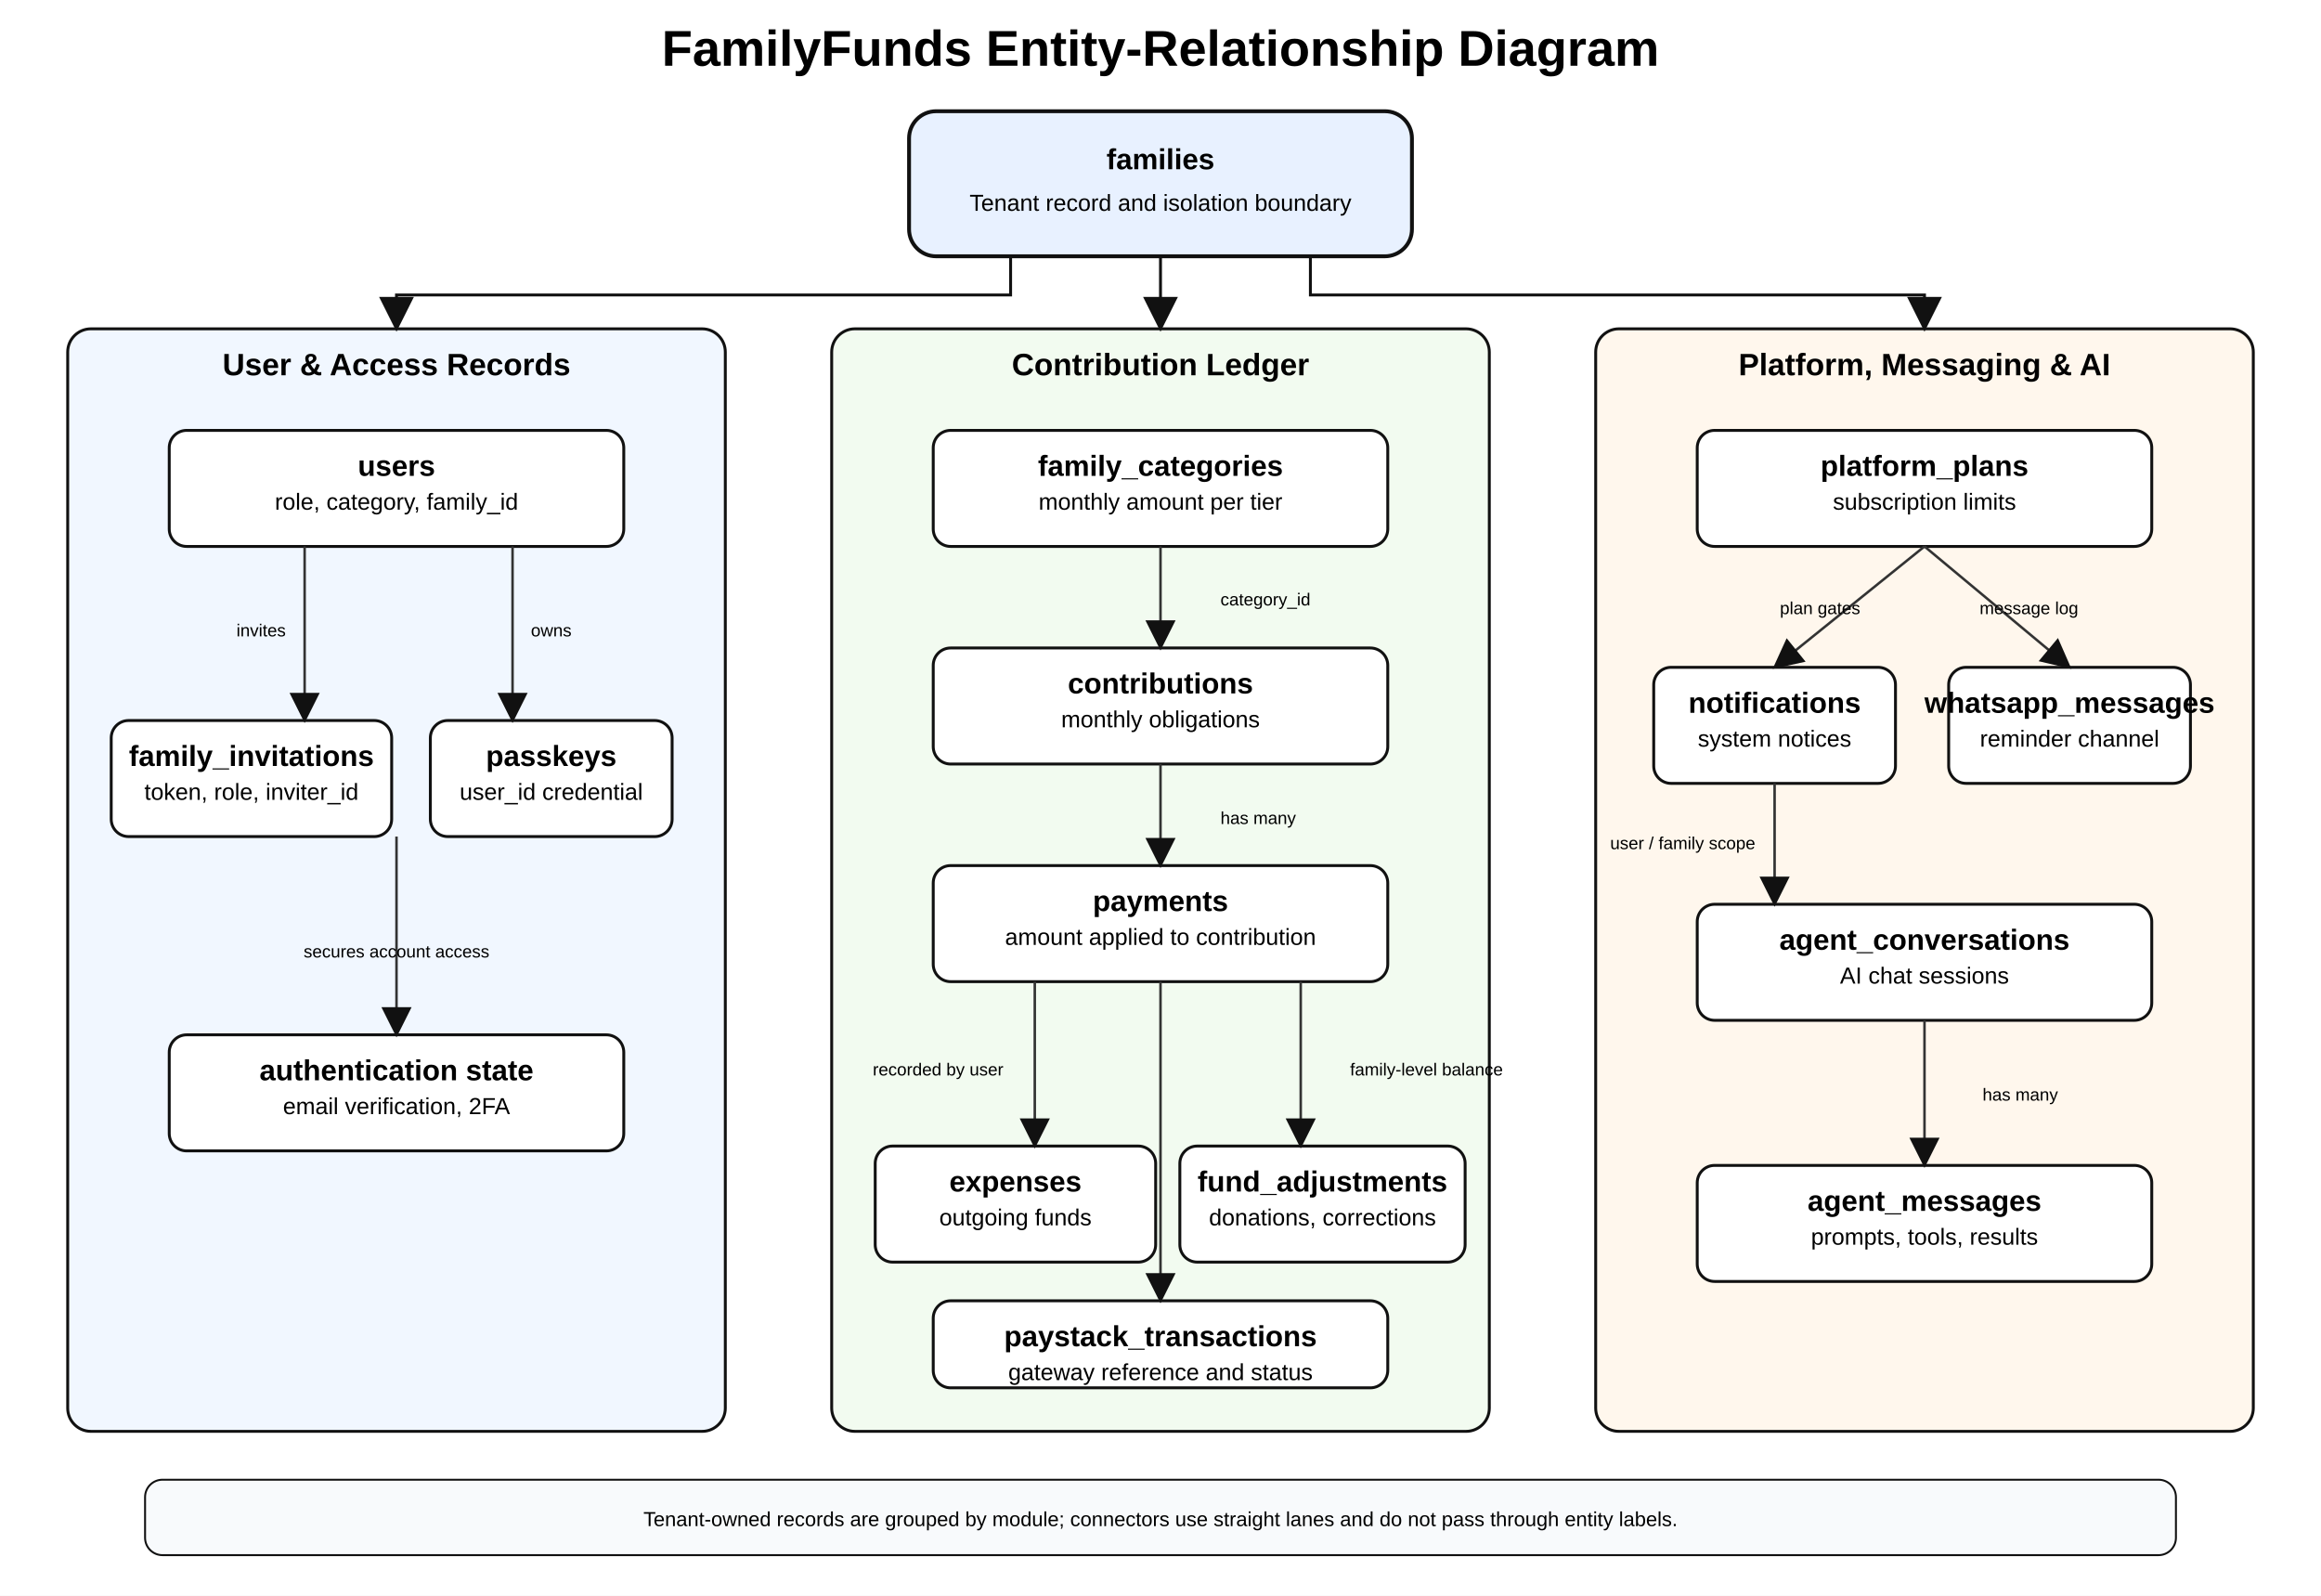
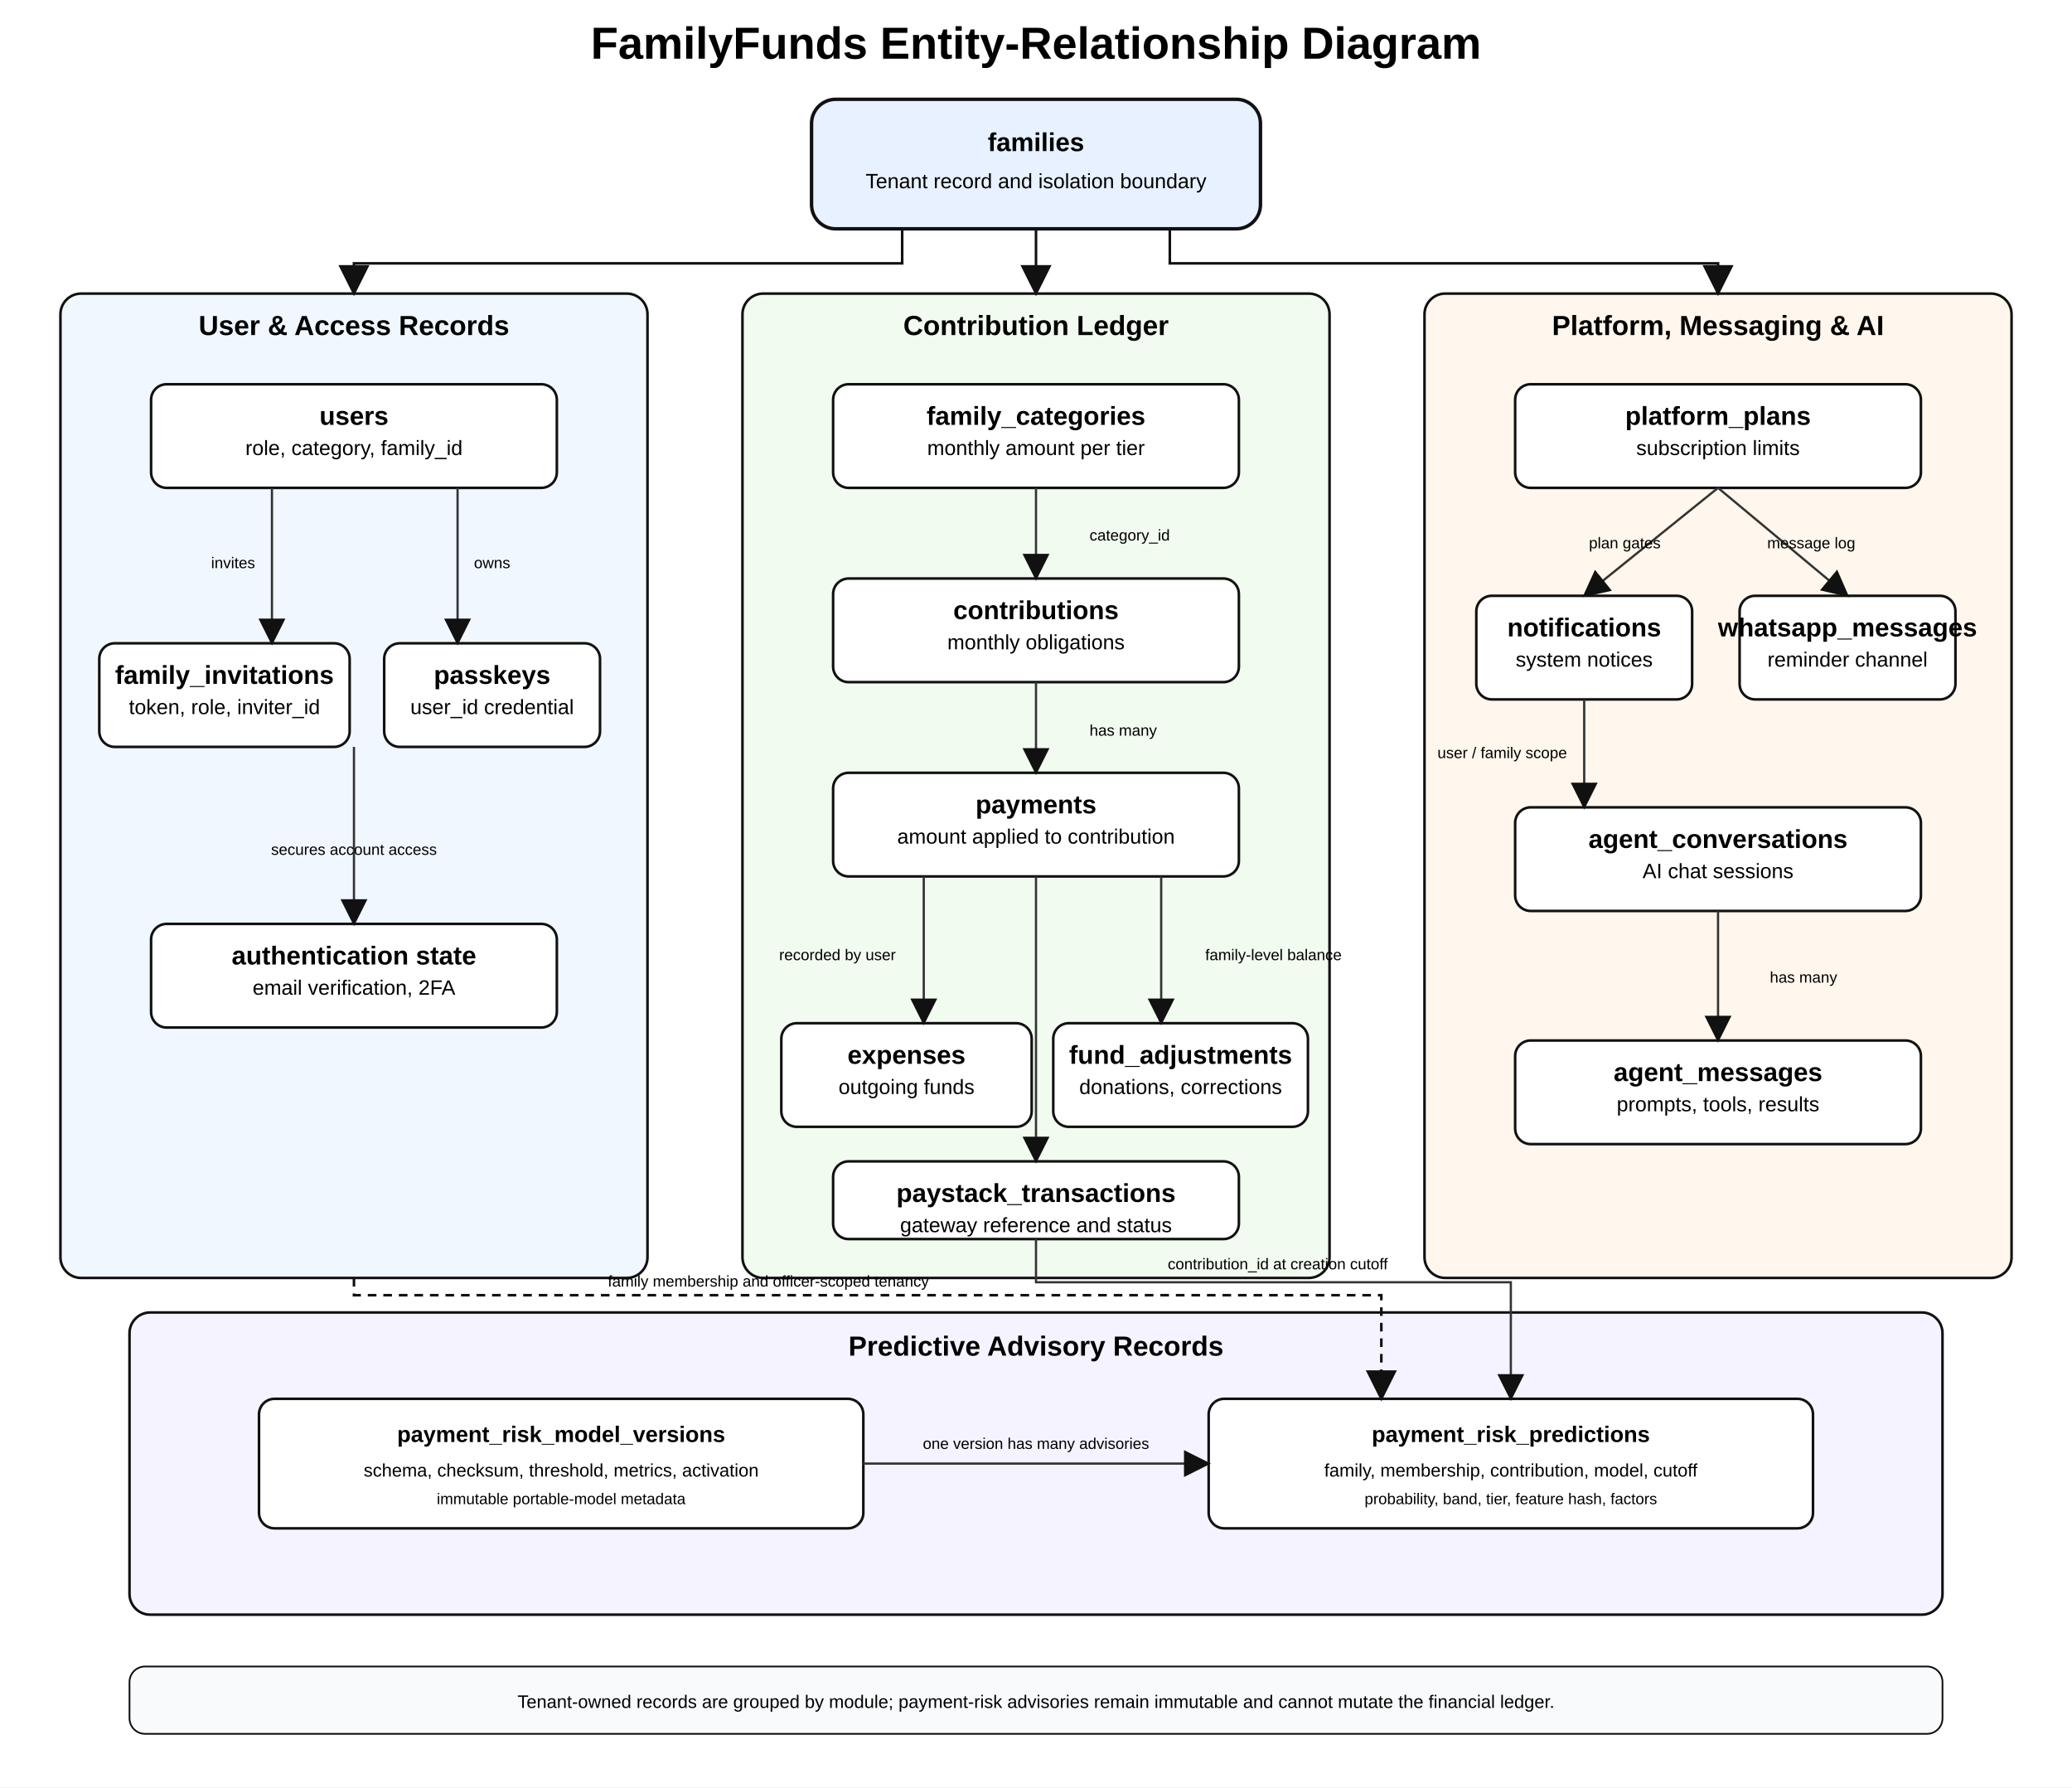
- <svg xmlns="http://www.w3.org/2000/svg" width="2400" height="1650" viewBox="0 0 2400 1650">
+ <svg xmlns="http://www.w3.org/2000/svg" width="2400" height="2070" viewBox="0 0 2400 2070">
  <defs>
    <marker id="arrow" markerWidth="14" markerHeight="14" refX="12" refY="7" orient="auto" markerUnits="strokeWidth">
      <path d="M1,1 L13,7 L1,13 Z" fill="#111111" />
    </marker>
    <style>
      .title { font: 700 52px Arial, sans-serif; fill: #000; }
      .subtitle { font: 700 40px Arial, sans-serif; fill: #000; }
      .section { font: 700 32px Arial, sans-serif; fill: #000; }
      .label { font: 700 30px Arial, sans-serif; fill: #000; }
      .label-sm { font: 700 26px Arial, sans-serif; fill: #000; }
      .body { font: 400 24px Arial, sans-serif; fill: #000; }
      .small { font: 400 21px Arial, sans-serif; fill: #000; }
      .tiny { font: 400 18px Arial, sans-serif; fill: #000; }
      .line { stroke: #111; stroke-width: 3; fill: none; marker-end: url(#arrow); }
      .line-soft { stroke: #333; stroke-width: 2.6; fill: none; marker-end: url(#arrow); }
      .dash { stroke: #111; stroke-width: 3; stroke-dasharray: 10 8; fill: none; marker-end: url(#arrow); }
    </style>
  </defs>
-   <rect width="2400" height="1650" fill="#fff" />
+   <rect width="2400" height="2070" fill="#fff" />
  <text x="1200" y="68" text-anchor="middle" class="title">
    <tspan x="1200" dy="0">FamilyFunds Entity-Relationship Diagram</tspan>
  </text>
  <rect x="940" y="115" width="520" height="150" rx="28" fill="#e8f1ff" stroke="#111" stroke-width="4" />
  <text x="1200" y="175" text-anchor="middle" class="label">
    <tspan x="1200" dy="0">families</tspan>
  </text>
  <text x="1200" y="218" text-anchor="middle" class="body">
    <tspan x="1200" dy="0">Tenant record and isolation boundary</tspan>
  </text>
  <rect x="70" y="340" width="680" height="1140" rx="24" fill="#f1f7ff" stroke="#111" stroke-width="3" />
  <text x="410" y="388" text-anchor="middle" class="section">
    <tspan x="410" dy="0">User &amp; Access Records</tspan>
  </text>
  <rect x="860" y="340" width="680" height="1140" rx="24" fill="#f2fbf0" stroke="#111" stroke-width="3" />
  <text x="1200" y="388" text-anchor="middle" class="section">
    <tspan x="1200" dy="0">Contribution Ledger</tspan>
  </text>
  <rect x="1650" y="340" width="680" height="1140" rx="24" fill="#fff7ed" stroke="#111" stroke-width="3" />
  <text x="1990" y="388" text-anchor="middle" class="section">
    <tspan x="1990" dy="0">Platform, Messaging &amp; AI</tspan>
  </text>
  <path class="line" d="M1045 265 L1045 305 L410 305 L410 340" />
  <path class="line" d="M1200 265 L1200 340" />
  <path class="line" d="M1355 265 L1355 305 L1990 305 L1990 340" />
  <rect x="175" y="445" width="470" height="120" rx="18" fill="#ffffff" stroke="#111" stroke-width="3" />
  <text x="410" y="492" text-anchor="middle" class="label">
    <tspan x="410" dy="0">users</tspan>
  </text>
  <text x="410" y="527" text-anchor="middle" class="body">
    <tspan x="410" dy="0">role, category, family_id</tspan>
  </text>
  <rect x="115" y="745" width="290" height="120" rx="18" fill="#ffffff" stroke="#111" stroke-width="3" />
  <text x="260" y="792" text-anchor="middle" class="label">
    <tspan x="260" dy="0">family_invitations</tspan>
  </text>
  <text x="260" y="827" text-anchor="middle" class="body">
    <tspan x="260" dy="0">token, role, inviter_id</tspan>
  </text>
  <rect x="445" y="745" width="250" height="120" rx="18" fill="#ffffff" stroke="#111" stroke-width="3" />
  <text x="570" y="792" text-anchor="middle" class="label">
    <tspan x="570" dy="0">passkeys</tspan>
  </text>
  <text x="570" y="827" text-anchor="middle" class="body">
    <tspan x="570" dy="0">user_id credential</tspan>
  </text>
  <rect x="175" y="1070" width="470" height="120" rx="18" fill="#ffffff" stroke="#111" stroke-width="3" />
  <text x="410" y="1117" text-anchor="middle" class="label">
    <tspan x="410" dy="0">authentication state</tspan>
  </text>
  <text x="410" y="1152" text-anchor="middle" class="body">
    <tspan x="410" dy="0">email verification, 2FA</tspan>
  </text>
  <path class="line-soft" d="M315 565 L315 745" />
  <text x="270" y="658" text-anchor="middle" class="tiny">
    <tspan x="270" dy="0">invites</tspan>
  </text>
  <path class="line-soft" d="M530 565 L530 745" />
  <text x="570" y="658" text-anchor="middle" class="tiny">
    <tspan x="570" dy="0">owns</tspan>
  </text>
  <path class="line-soft" d="M410 865 L410 1070" />
  <text x="410" y="990" text-anchor="middle" class="tiny">
    <tspan x="410" dy="0">secures account access</tspan>
  </text>
  <rect x="965" y="445" width="470" height="120" rx="18" fill="#ffffff" stroke="#111" stroke-width="3" />
  <text x="1200" y="492" text-anchor="middle" class="label">
    <tspan x="1200" dy="0">family_categories</tspan>
  </text>
  <text x="1200" y="527" text-anchor="middle" class="body">
    <tspan x="1200" dy="0">monthly amount per tier</tspan>
  </text>
  <rect x="965" y="670" width="470" height="120" rx="18" fill="#ffffff" stroke="#111" stroke-width="3" />
  <text x="1200" y="717" text-anchor="middle" class="label">
    <tspan x="1200" dy="0">contributions</tspan>
  </text>
  <text x="1200" y="752" text-anchor="middle" class="body">
    <tspan x="1200" dy="0">monthly obligations</tspan>
  </text>
  <rect x="965" y="895" width="470" height="120" rx="18" fill="#ffffff" stroke="#111" stroke-width="3" />
  <text x="1200" y="942" text-anchor="middle" class="label">
    <tspan x="1200" dy="0">payments</tspan>
  </text>
  <text x="1200" y="977" text-anchor="middle" class="body">
    <tspan x="1200" dy="0">amount applied to contribution</tspan>
  </text>
  <rect x="905" y="1185" width="290" height="120" rx="18" fill="#ffffff" stroke="#111" stroke-width="3" />
  <text x="1050" y="1232" text-anchor="middle" class="label">
    <tspan x="1050" dy="0">expenses</tspan>
  </text>
  <text x="1050" y="1267" text-anchor="middle" class="body">
    <tspan x="1050" dy="0">outgoing funds</tspan>
  </text>
  <rect x="1220" y="1185" width="295" height="120" rx="18" fill="#ffffff" stroke="#111" stroke-width="3" />
  <text x="1367.5" y="1232" text-anchor="middle" class="label">
    <tspan x="1367.5" dy="0">fund_adjustments</tspan>
  </text>
  <text x="1367.5" y="1267" text-anchor="middle" class="body">
    <tspan x="1367.5" dy="0">donations, corrections</tspan>
  </text>
  <rect x="965" y="1345" width="470" height="90" rx="18" fill="#ffffff" stroke="#111" stroke-width="3" />
  <text x="1200" y="1392" text-anchor="middle" class="label">
    <tspan x="1200" dy="0">paystack_transactions</tspan>
  </text>
  <text x="1200" y="1427" text-anchor="middle" class="body">
    <tspan x="1200" dy="0">gateway reference and status</tspan>
  </text>
  <path class="line-soft" d="M1200 565 L1200 670" />
  <text x="1262" y="626" text-anchor="start" class="tiny">
    <tspan x="1262" dy="0">category_id</tspan>
  </text>
  <path class="line-soft" d="M1200 790 L1200 895" />
  <text x="1262" y="852" text-anchor="start" class="tiny">
    <tspan x="1262" dy="0">has many</tspan>
  </text>
  <path class="line-soft" d="M1070 1015 L1070 1185" />
  <text x="970" y="1112" text-anchor="middle" class="tiny">
    <tspan x="970" dy="0">recorded by user</tspan>
  </text>
  <path class="line-soft" d="M1345 1015 L1345 1185" />
  <text x="1396" y="1112" text-anchor="start" class="tiny">
    <tspan x="1396" dy="0">family-level balance</tspan>
  </text>
  <path class="line-soft" d="M1200 1015 L1200 1345" />
  <rect x="1755" y="445" width="470" height="120" rx="18" fill="#ffffff" stroke="#111" stroke-width="3" />
  <text x="1990" y="492" text-anchor="middle" class="label">
    <tspan x="1990" dy="0">platform_plans</tspan>
  </text>
  <text x="1990" y="527" text-anchor="middle" class="body">
    <tspan x="1990" dy="0">subscription limits</tspan>
  </text>
  <rect x="1710" y="690" width="250" height="120" rx="18" fill="#ffffff" stroke="#111" stroke-width="3" />
  <text x="1835" y="737" text-anchor="middle" class="label">
    <tspan x="1835" dy="0">notifications</tspan>
  </text>
  <text x="1835" y="772" text-anchor="middle" class="body">
    <tspan x="1835" dy="0">system notices</tspan>
  </text>
  <rect x="2015" y="690" width="250" height="120" rx="18" fill="#ffffff" stroke="#111" stroke-width="3" />
  <text x="2140" y="737" text-anchor="middle" class="label">
    <tspan x="2140" dy="0">whatsapp_messages</tspan>
  </text>
  <text x="2140" y="772" text-anchor="middle" class="body">
    <tspan x="2140" dy="0">reminder channel</tspan>
  </text>
  <rect x="1755" y="935" width="470" height="120" rx="18" fill="#ffffff" stroke="#111" stroke-width="3" />
  <text x="1990" y="982" text-anchor="middle" class="label">
    <tspan x="1990" dy="0">agent_conversations</tspan>
  </text>
  <text x="1990" y="1017" text-anchor="middle" class="body">
    <tspan x="1990" dy="0">AI chat sessions</tspan>
  </text>
  <rect x="1755" y="1205" width="470" height="120" rx="18" fill="#ffffff" stroke="#111" stroke-width="3" />
  <text x="1990" y="1252" text-anchor="middle" class="label">
    <tspan x="1990" dy="0">agent_messages</tspan>
  </text>
  <text x="1990" y="1287" text-anchor="middle" class="body">
    <tspan x="1990" dy="0">prompts, tools, results</tspan>
  </text>
  <path class="line-soft" d="M1990 565 L1835 690" />
  <text x="1882" y="635" text-anchor="middle" class="tiny">
    <tspan x="1882" dy="0">plan gates</tspan>
  </text>
  <path class="line-soft" d="M1990 565 L2140 690" />
  <text x="2098" y="635" text-anchor="middle" class="tiny">
    <tspan x="2098" dy="0">message log</tspan>
  </text>
  <path class="line-soft" d="M1835 810 L1835 935" />
  <text x="1740" y="878" text-anchor="middle" class="tiny">
    <tspan x="1740" dy="0">user / family scope</tspan>
  </text>
  <path class="line-soft" d="M1990 1055 L1990 1205" />
  <text x="2050" y="1138" text-anchor="start" class="tiny">
    <tspan x="2050" dy="0">has many</tspan>
  </text>
-   <rect x="150" y="1530" width="2100" height="78" rx="18" fill="#f8fafc" stroke="#111" stroke-width="2" />
-   <text x="1200" y="1578" text-anchor="middle" class="small">
-     <tspan x="1200" dy="0">Tenant-owned records are grouped by module; connectors use straight lanes and do not pass through entity labels.</tspan>
+   <rect x="150" y="1520" width="2100" height="350" rx="24" fill="#f5f3ff" stroke="#111" stroke-width="3" />
+   <text x="1200" y="1570" text-anchor="middle" class="section">
+     <tspan x="1200" dy="0">Predictive Advisory Records</tspan>
+   </text>
+   <rect x="300" y="1620" width="700" height="150" rx="18" fill="#ffffff" stroke="#111" stroke-width="3" />
+   <text x="650" y="1670" text-anchor="middle" class="label-sm">
+     <tspan x="650" dy="0">payment_risk_model_versions</tspan>
+   </text>
+   <text x="650" y="1710" text-anchor="middle" class="small">
+     <tspan x="650" dy="0">schema, checksum, threshold, metrics, activation</tspan>
+   </text>
+   <text x="650" y="1742" text-anchor="middle" class="tiny">
+     <tspan x="650" dy="0">immutable portable-model metadata</tspan>
+   </text>
+   <rect x="1400" y="1620" width="700" height="150" rx="18" fill="#ffffff" stroke="#111" stroke-width="3" />
+   <text x="1750" y="1670" text-anchor="middle" class="label-sm">
+     <tspan x="1750" dy="0">payment_risk_predictions</tspan>
+   </text>
+   <text x="1750" y="1710" text-anchor="middle" class="small">
+     <tspan x="1750" dy="0">family, membership, contribution, model, cutoff</tspan>
+   </text>
+   <text x="1750" y="1742" text-anchor="middle" class="tiny">
+     <tspan x="1750" dy="0">probability, band, tier, feature hash, factors</tspan>
+   </text>
+   <path class="line-soft" d="M1000 1695 L1400 1695" />
+   <text x="1200" y="1678" text-anchor="middle" class="tiny">
+     <tspan x="1200" dy="0">one version has many advisories</tspan>
+   </text>
+   <path class="line-soft" d="M1200 1435 L1200 1485 L1750 1485 L1750 1620" />
+   <text x="1480" y="1470" text-anchor="middle" class="tiny">
+     <tspan x="1480" dy="0">contribution_id at creation cutoff</tspan>
+   </text>
+   <path class="dash" d="M410 1480 L410 1500 L1600 1500 L1600 1620" />
+   <text x="890" y="1490" text-anchor="middle" class="tiny">
+     <tspan x="890" dy="0">family membership and officer-scoped tenancy</tspan>
+   </text>
+   <rect x="150" y="1930" width="2100" height="78" rx="18" fill="#f8fafc" stroke="#111" stroke-width="2" />
+   <text x="1200" y="1978" text-anchor="middle" class="small">
+     <tspan x="1200" dy="0">Tenant-owned records are grouped by module; payment-risk advisories remain immutable and cannot mutate the financial ledger.</tspan>
  </text>
</svg>
